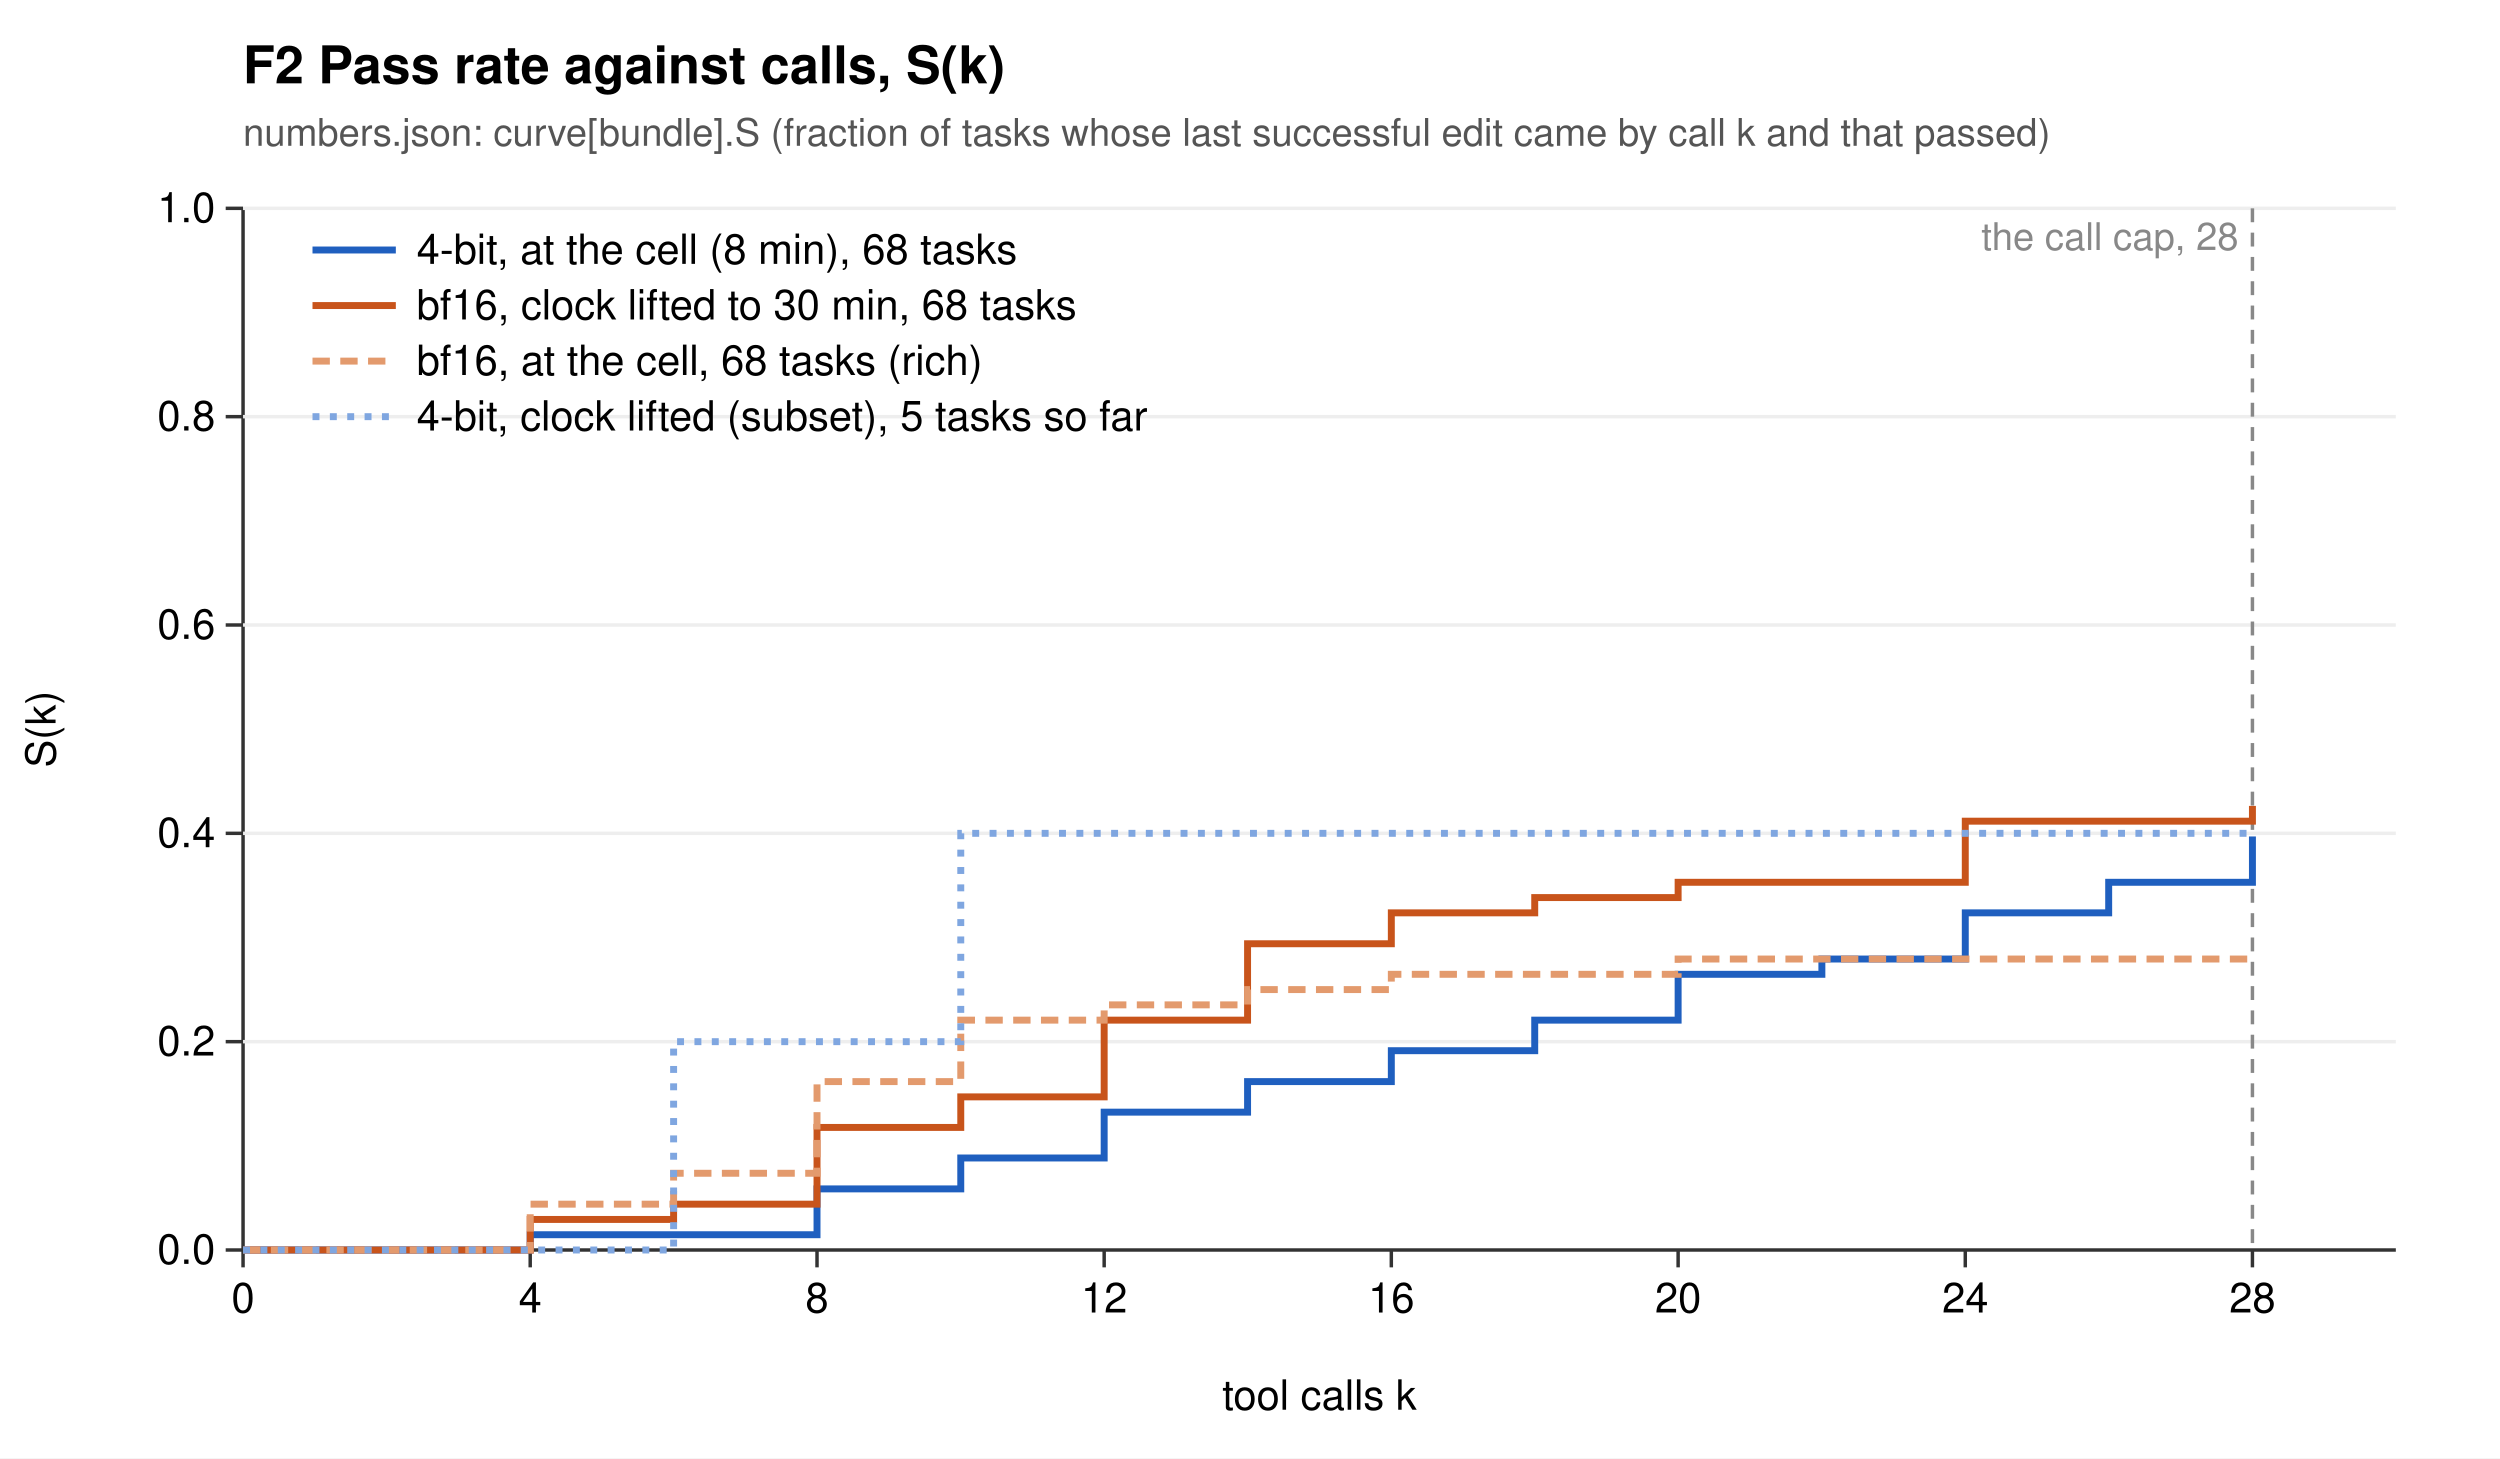
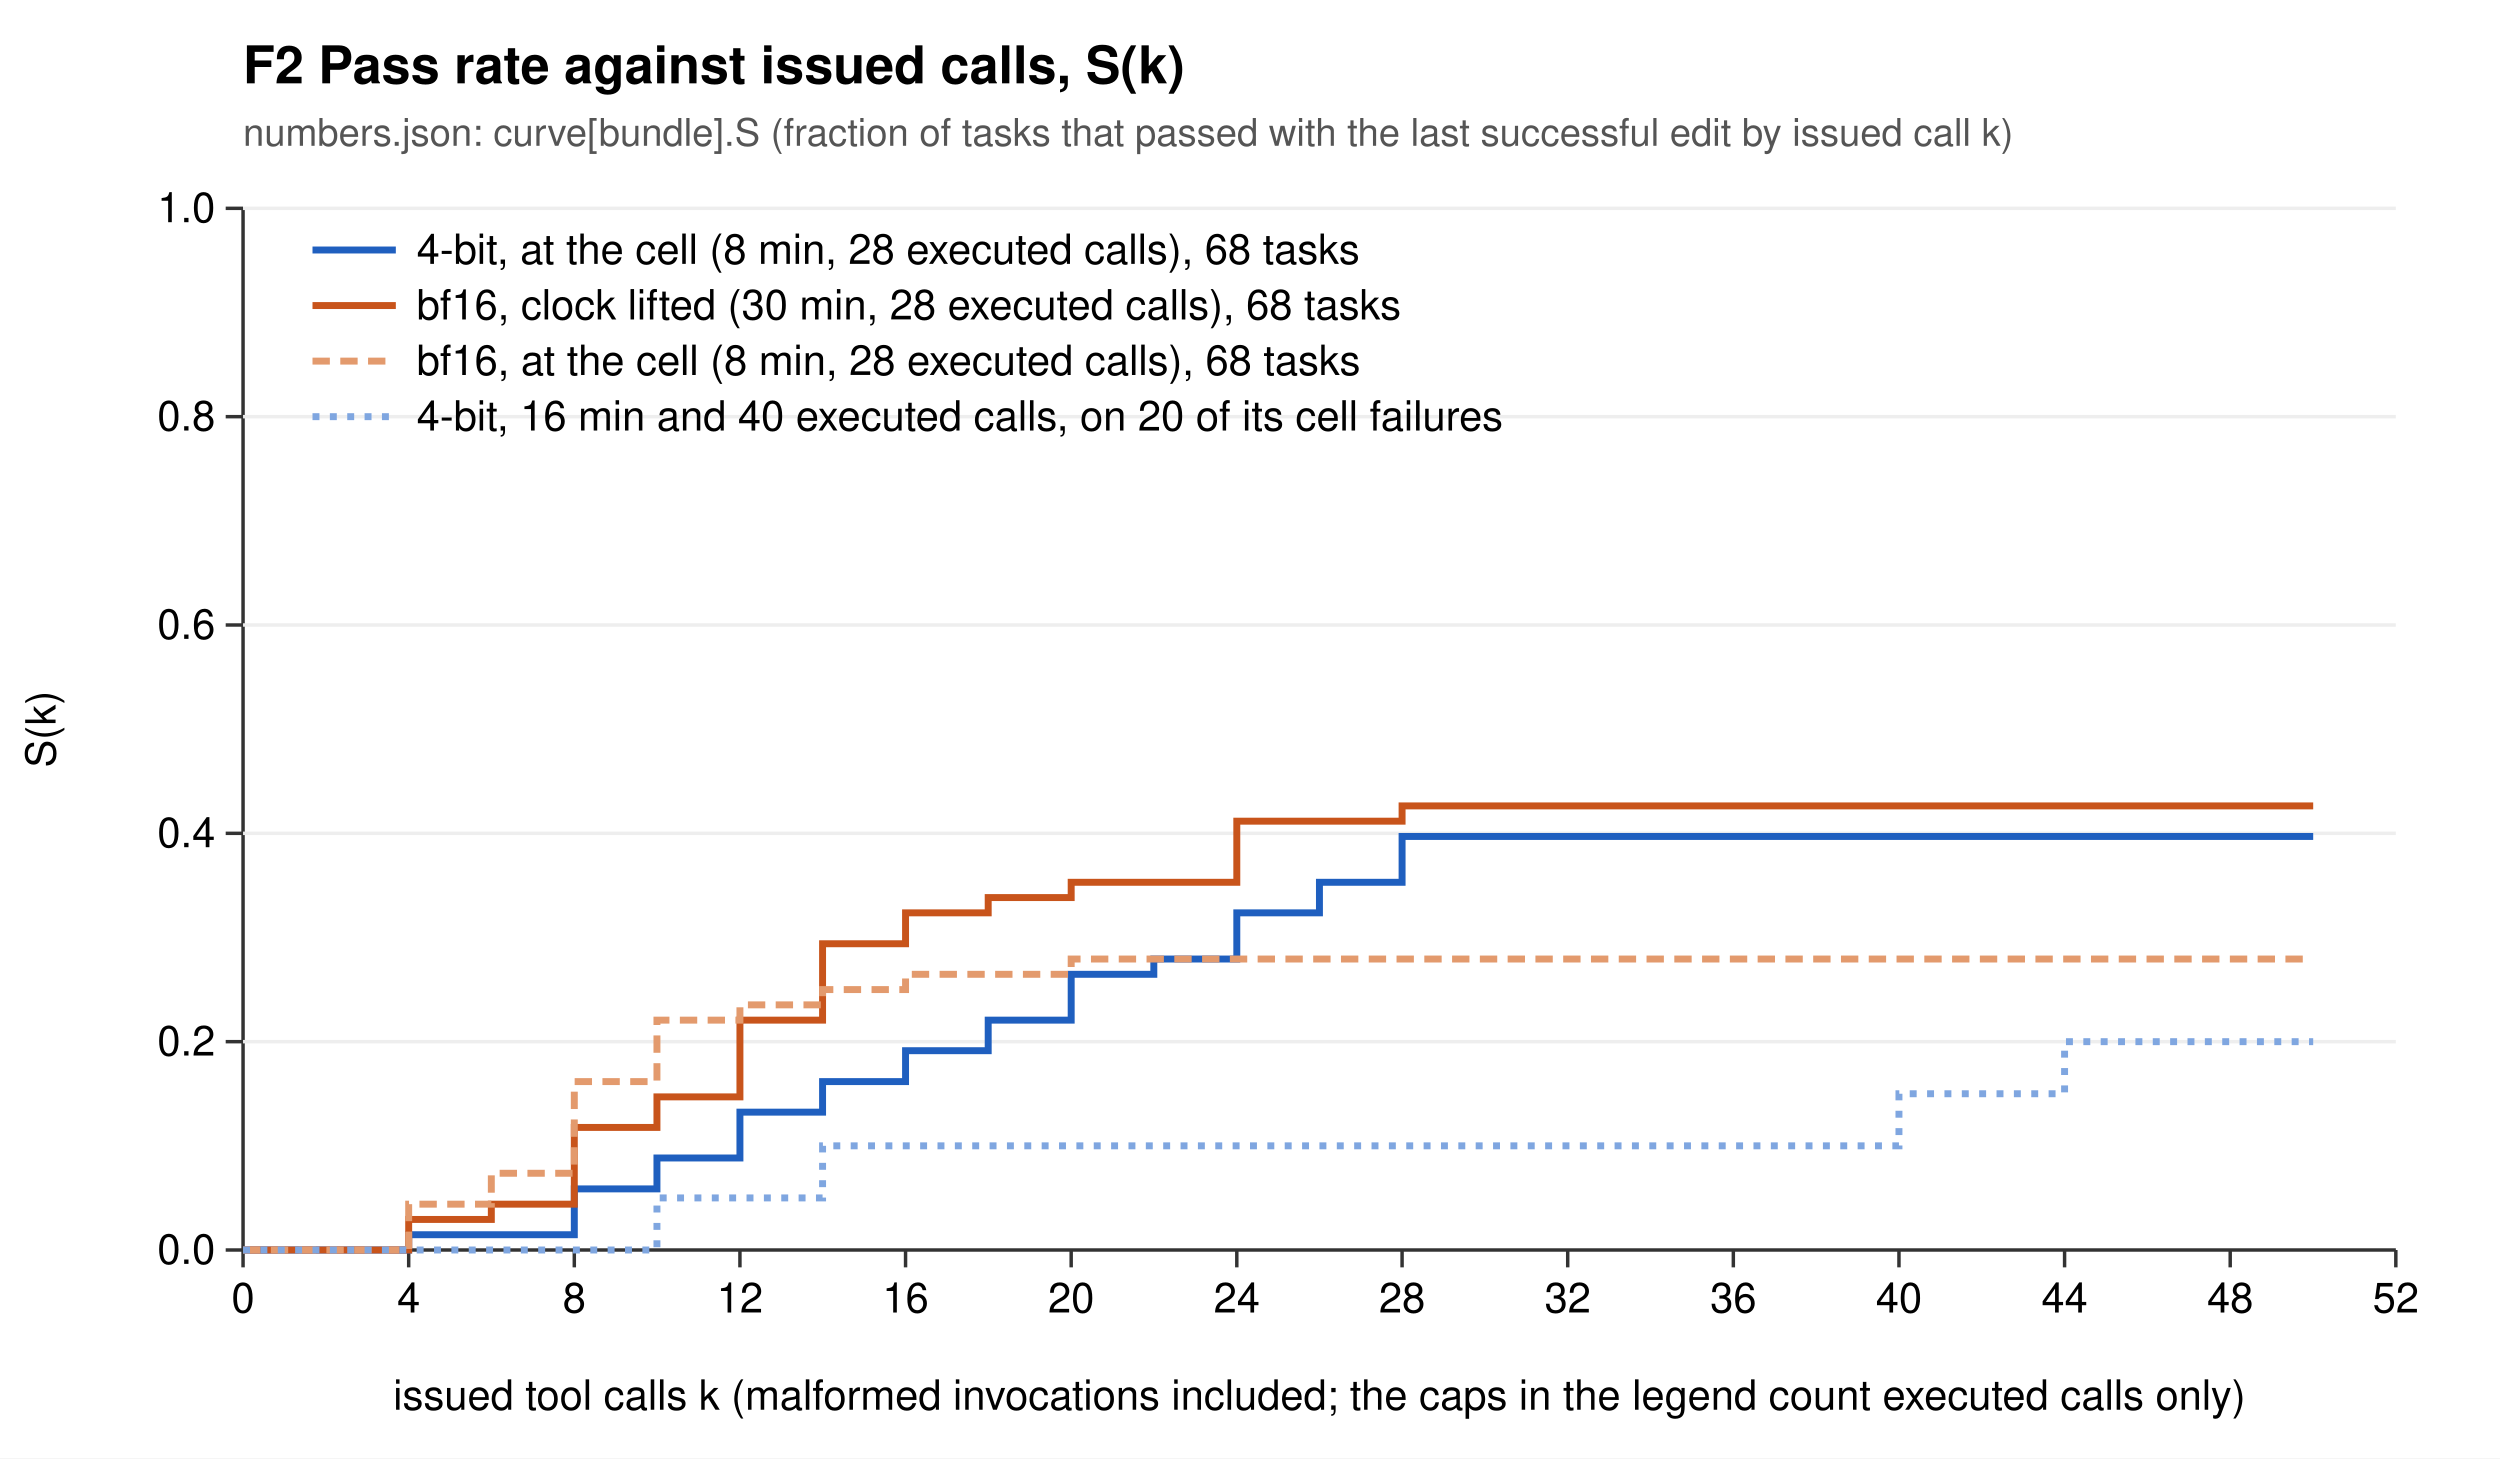
<svg xmlns="http://www.w3.org/2000/svg" width="720" height="420" viewBox="0 0 720 420" font-family="Helvetica, Arial, sans-serif" font-size="12">
  <rect width="720" height="420" fill="white" />
-   <text x="70" y="24" font-size="15" font-weight="bold">F2  Pass rate against calls, S(k)</text>
-   <text x="70" y="42" fill="#555" font-size="11">numbers.json: curve[bundle].S (fraction of tasks whose last successful edit came by call k and that passed)</text>
+   <text x="70" y="24" font-size="15" font-weight="bold">F2  Pass rate against issued calls, S(k)</text>
+   <text x="70" y="42" fill="#555" font-size="11">numbers.json: curve[bundle].S (fraction of tasks that passed with the last successful edit by issued call k)</text>
  <line x1="70" y1="360" x2="690" y2="360" stroke="#333" />
  <line x1="70" y1="360" x2="70" y2="60" stroke="#333" />
  <line x1="70.0" y1="360" x2="70.0" y2="365" stroke="#333" />
  <text x="70.0" y="378" text-anchor="middle">0</text>
-   <line x1="152.7" y1="360" x2="152.7" y2="365" stroke="#333" />
-   <text x="152.7" y="378" text-anchor="middle">4</text>
-   <line x1="235.3" y1="360" x2="235.3" y2="365" stroke="#333" />
-   <text x="235.3" y="378" text-anchor="middle">8</text>
-   <line x1="318.0" y1="360" x2="318.0" y2="365" stroke="#333" />
-   <text x="318.0" y="378" text-anchor="middle">12</text>
-   <line x1="400.7" y1="360" x2="400.7" y2="365" stroke="#333" />
-   <text x="400.7" y="378" text-anchor="middle">16</text>
-   <line x1="483.3" y1="360" x2="483.3" y2="365" stroke="#333" />
-   <text x="483.3" y="378" text-anchor="middle">20</text>
-   <line x1="566.0" y1="360" x2="566.0" y2="365" stroke="#333" />
-   <text x="566.0" y="378" text-anchor="middle">24</text>
-   <line x1="648.7" y1="360" x2="648.7" y2="365" stroke="#333" />
-   <text x="648.7" y="378" text-anchor="middle">28</text>
+   <line x1="117.7" y1="360" x2="117.7" y2="365" stroke="#333" />
+   <text x="117.7" y="378" text-anchor="middle">4</text>
+   <line x1="165.4" y1="360" x2="165.4" y2="365" stroke="#333" />
+   <text x="165.4" y="378" text-anchor="middle">8</text>
+   <line x1="213.1" y1="360" x2="213.1" y2="365" stroke="#333" />
+   <text x="213.1" y="378" text-anchor="middle">12</text>
+   <line x1="260.8" y1="360" x2="260.8" y2="365" stroke="#333" />
+   <text x="260.8" y="378" text-anchor="middle">16</text>
+   <line x1="308.5" y1="360" x2="308.5" y2="365" stroke="#333" />
+   <text x="308.5" y="378" text-anchor="middle">20</text>
+   <line x1="356.2" y1="360" x2="356.2" y2="365" stroke="#333" />
+   <text x="356.2" y="378" text-anchor="middle">24</text>
+   <line x1="403.8" y1="360" x2="403.8" y2="365" stroke="#333" />
+   <text x="403.8" y="378" text-anchor="middle">28</text>
+   <line x1="451.5" y1="360" x2="451.5" y2="365" stroke="#333" />
+   <text x="451.5" y="378" text-anchor="middle">32</text>
+   <line x1="499.2" y1="360" x2="499.2" y2="365" stroke="#333" />
+   <text x="499.2" y="378" text-anchor="middle">36</text>
+   <line x1="546.9" y1="360" x2="546.9" y2="365" stroke="#333" />
+   <text x="546.9" y="378" text-anchor="middle">40</text>
+   <line x1="594.6" y1="360" x2="594.6" y2="365" stroke="#333" />
+   <text x="594.6" y="378" text-anchor="middle">44</text>
+   <line x1="642.3" y1="360" x2="642.3" y2="365" stroke="#333" />
+   <text x="642.3" y="378" text-anchor="middle">48</text>
+   <line x1="690.0" y1="360" x2="690.0" y2="365" stroke="#333" />
+   <text x="690.0" y="378" text-anchor="middle">52</text>
  <line x1="65" y1="360.0" x2="70" y2="360.0" stroke="#333" />
  <text x="62" y="364.0" text-anchor="end">0.0</text>
  <line x1="65" y1="300.0" x2="70" y2="300.0" stroke="#333" />
  <text x="62" y="304.0" text-anchor="end">0.2</text>
  <line x1="70" y1="300.0" x2="690" y2="300.0" stroke="#eee" />
  <line x1="65" y1="240.0" x2="70" y2="240.0" stroke="#333" />
  <text x="62" y="244.0" text-anchor="end">0.4</text>
  <line x1="70" y1="240.0" x2="690" y2="240.0" stroke="#eee" />
  <line x1="65" y1="180.0" x2="70" y2="180.0" stroke="#333" />
  <text x="62" y="184.0" text-anchor="end">0.6</text>
  <line x1="70" y1="180.0" x2="690" y2="180.0" stroke="#eee" />
  <line x1="65" y1="120.0" x2="70" y2="120.0" stroke="#333" />
  <text x="62" y="124.0" text-anchor="end">0.8</text>
  <line x1="70" y1="120.0" x2="690" y2="120.0" stroke="#eee" />
  <line x1="65" y1="60.0" x2="70" y2="60.0" stroke="#333" />
  <text x="62" y="64.0" text-anchor="end">1.0</text>
  <line x1="70" y1="60.0" x2="690" y2="60.0" stroke="#eee" />
-   <text x="380.0" y="406" text-anchor="middle">tool calls k</text>
+   <text x="380.0" y="406" text-anchor="middle">issued tool calls k (malformed invocations included; the caps in the legend count executed calls only)</text>
  <text transform="translate(16,210.0) rotate(-90)" text-anchor="middle">S(k)</text>
-   <line x1="648.7" y1="60" x2="648.7" y2="360" stroke="#888" stroke-dasharray="4 3" />
-   <text x="644.7" y="72" fill="#888" font-size="11" text-anchor="end">the call cap, 28</text>
-   <path d="M70.0,360.0 H111.3 V360.0 H152.7 V355.6 H194.0 V355.6 H235.3 V342.4 H276.7 V333.5 H318.0 V320.3 H359.3 V311.5 H400.7 V302.6 H442.0 V293.8 H483.3 V280.6 H524.7 V276.2 H566.0 V262.9 H607.3 V254.1 H648.7 V240.9" fill="none" stroke="#1f5fbf" stroke-width="2.0" />
-   <path d="M70.0,360.0 H111.3 V360.0 H152.7 V351.2 H194.0 V346.8 H235.3 V324.7 H276.7 V315.9 H318.0 V293.8 H359.3 V271.8 H400.7 V262.9 H442.0 V258.5 H483.3 V254.1 H524.7 V254.1 H566.0 V236.5 H607.3 V236.5 H648.7 V232.1" fill="none" stroke="#c8541b" stroke-width="2.0" />
-   <path d="M70.0,360.0 H111.3 V360.0 H152.7 V346.8 H194.0 V337.9 H235.3 V311.5 H276.7 V293.8 H318.0 V289.4 H359.3 V285.0 H400.7 V280.6 H442.0 V280.6 H483.3 V276.2 H524.7 V276.2 H566.0 V276.2 H607.3 V276.2 H648.7 V276.2" fill="none" stroke="#e39a6d" stroke-width="2.0" stroke-dasharray="5 3" />
-   <path d="M70.0,360.0 H111.3 V360.0 H152.7 V360.0 H194.0 V300.0 H235.3 V300.0 H276.7 V240.0 H318.0 V240.0 H359.3 V240.0 H400.7 V240.0 H442.0 V240.0 H483.3 V240.0 H524.7 V240.0 H566.0 V240.0 H607.3 V240.0 H648.7 V240.0" fill="none" stroke="#7fa6e0" stroke-width="2.0" stroke-dasharray="2 3" />
+   <path d="M70.0,360.0 H93.8 V360.0 H117.7 V355.6 H141.5 V355.6 H165.4 V342.4 H189.2 V333.5 H213.1 V320.3 H236.9 V311.5 H260.8 V302.6 H284.6 V293.8 H308.5 V280.6 H332.3 V276.2 H356.2 V262.9 H380.0 V254.1 H403.8 V240.9 H427.7 V240.9 H451.5 V240.9 H475.4 V240.9 H499.2 V240.9 H523.1 V240.9 H546.9 V240.9 H570.8 V240.9 H594.6 V240.9 H618.5 V240.9 H642.3 V240.9 H666.2 V240.9" fill="none" stroke="#1f5fbf" stroke-width="2.0" />
+   <path d="M70.0,360.0 H93.8 V360.0 H117.7 V351.2 H141.5 V346.8 H165.4 V324.7 H189.2 V315.9 H213.1 V293.8 H236.9 V271.8 H260.8 V262.9 H284.6 V258.5 H308.5 V254.1 H332.3 V254.1 H356.2 V236.5 H380.0 V236.5 H403.8 V232.1 H427.7 V232.1 H451.5 V232.1 H475.4 V232.1 H499.2 V232.1 H523.1 V232.1 H546.9 V232.1 H570.8 V232.1 H594.6 V232.1 H618.5 V232.1 H642.3 V232.1 H666.2 V232.1" fill="none" stroke="#c8541b" stroke-width="2.0" />
+   <path d="M70.0,360.0 H93.8 V360.0 H117.7 V346.8 H141.5 V337.9 H165.4 V311.5 H189.2 V293.8 H213.1 V289.4 H236.9 V285.0 H260.8 V280.6 H284.6 V280.6 H308.5 V276.2 H332.3 V276.2 H356.2 V276.2 H380.0 V276.2 H403.8 V276.2 H427.7 V276.2 H451.5 V276.2 H475.4 V276.2 H499.2 V276.2 H523.1 V276.2 H546.9 V276.2 H570.8 V276.2 H594.6 V276.2 H618.5 V276.2 H642.3 V276.2 H666.2 V276.2" fill="none" stroke="#e39a6d" stroke-width="2.0" stroke-dasharray="5 3" />
+   <path d="M70.0,360.0 H93.8 V360.0 H117.7 V360.0 H141.5 V360.0 H165.4 V360.0 H189.2 V345.0 H213.1 V345.0 H236.9 V330.0 H260.8 V330.0 H284.6 V330.0 H308.5 V330.0 H332.3 V330.0 H356.2 V330.0 H380.0 V330.0 H403.8 V330.0 H427.7 V330.0 H451.5 V330.0 H475.4 V330.0 H499.2 V330.0 H523.1 V330.0 H546.9 V315.0 H570.8 V315.0 H594.6 V300.0 H618.5 V300.0 H642.3 V300.0 H666.2 V300.0" fill="none" stroke="#7fa6e0" stroke-width="2.0" stroke-dasharray="2 3" />
  <line x1="90" y1="72" x2="114" y2="72" stroke="#1f5fbf" stroke-width="2" />
-   <text x="120" y="76">4-bit, at the cell (8 min), 68 tasks</text>
+   <text x="120" y="76">4-bit, at the cell (8 min, 28 executed calls), 68 tasks</text>
  <line x1="90" y1="88" x2="114" y2="88" stroke="#c8541b" stroke-width="2" />
-   <text x="120" y="92">bf16, clock lifted to 30 min, 68 tasks</text>
+   <text x="120" y="92">bf16, clock lifted (30 min, 28 executed calls), 68 tasks</text>
  <line x1="90" y1="104" x2="114" y2="104" stroke="#e39a6d" stroke-width="2" stroke-dasharray="5 3" />
-   <text x="120" y="108">bf16, at the cell, 68 tasks (rich)</text>
+   <text x="120" y="108">bf16, at the cell (8 min, 28 executed calls), 68 tasks</text>
  <line x1="90" y1="120" x2="114" y2="120" stroke="#7fa6e0" stroke-width="2" stroke-dasharray="2 3" />
-   <text x="120" y="124">4-bit, clock lifted (subset), 5 tasks so far</text>
+   <text x="120" y="124">4-bit, 16 min and 40 executed calls, on 20 of its cell failures</text>
</svg>
